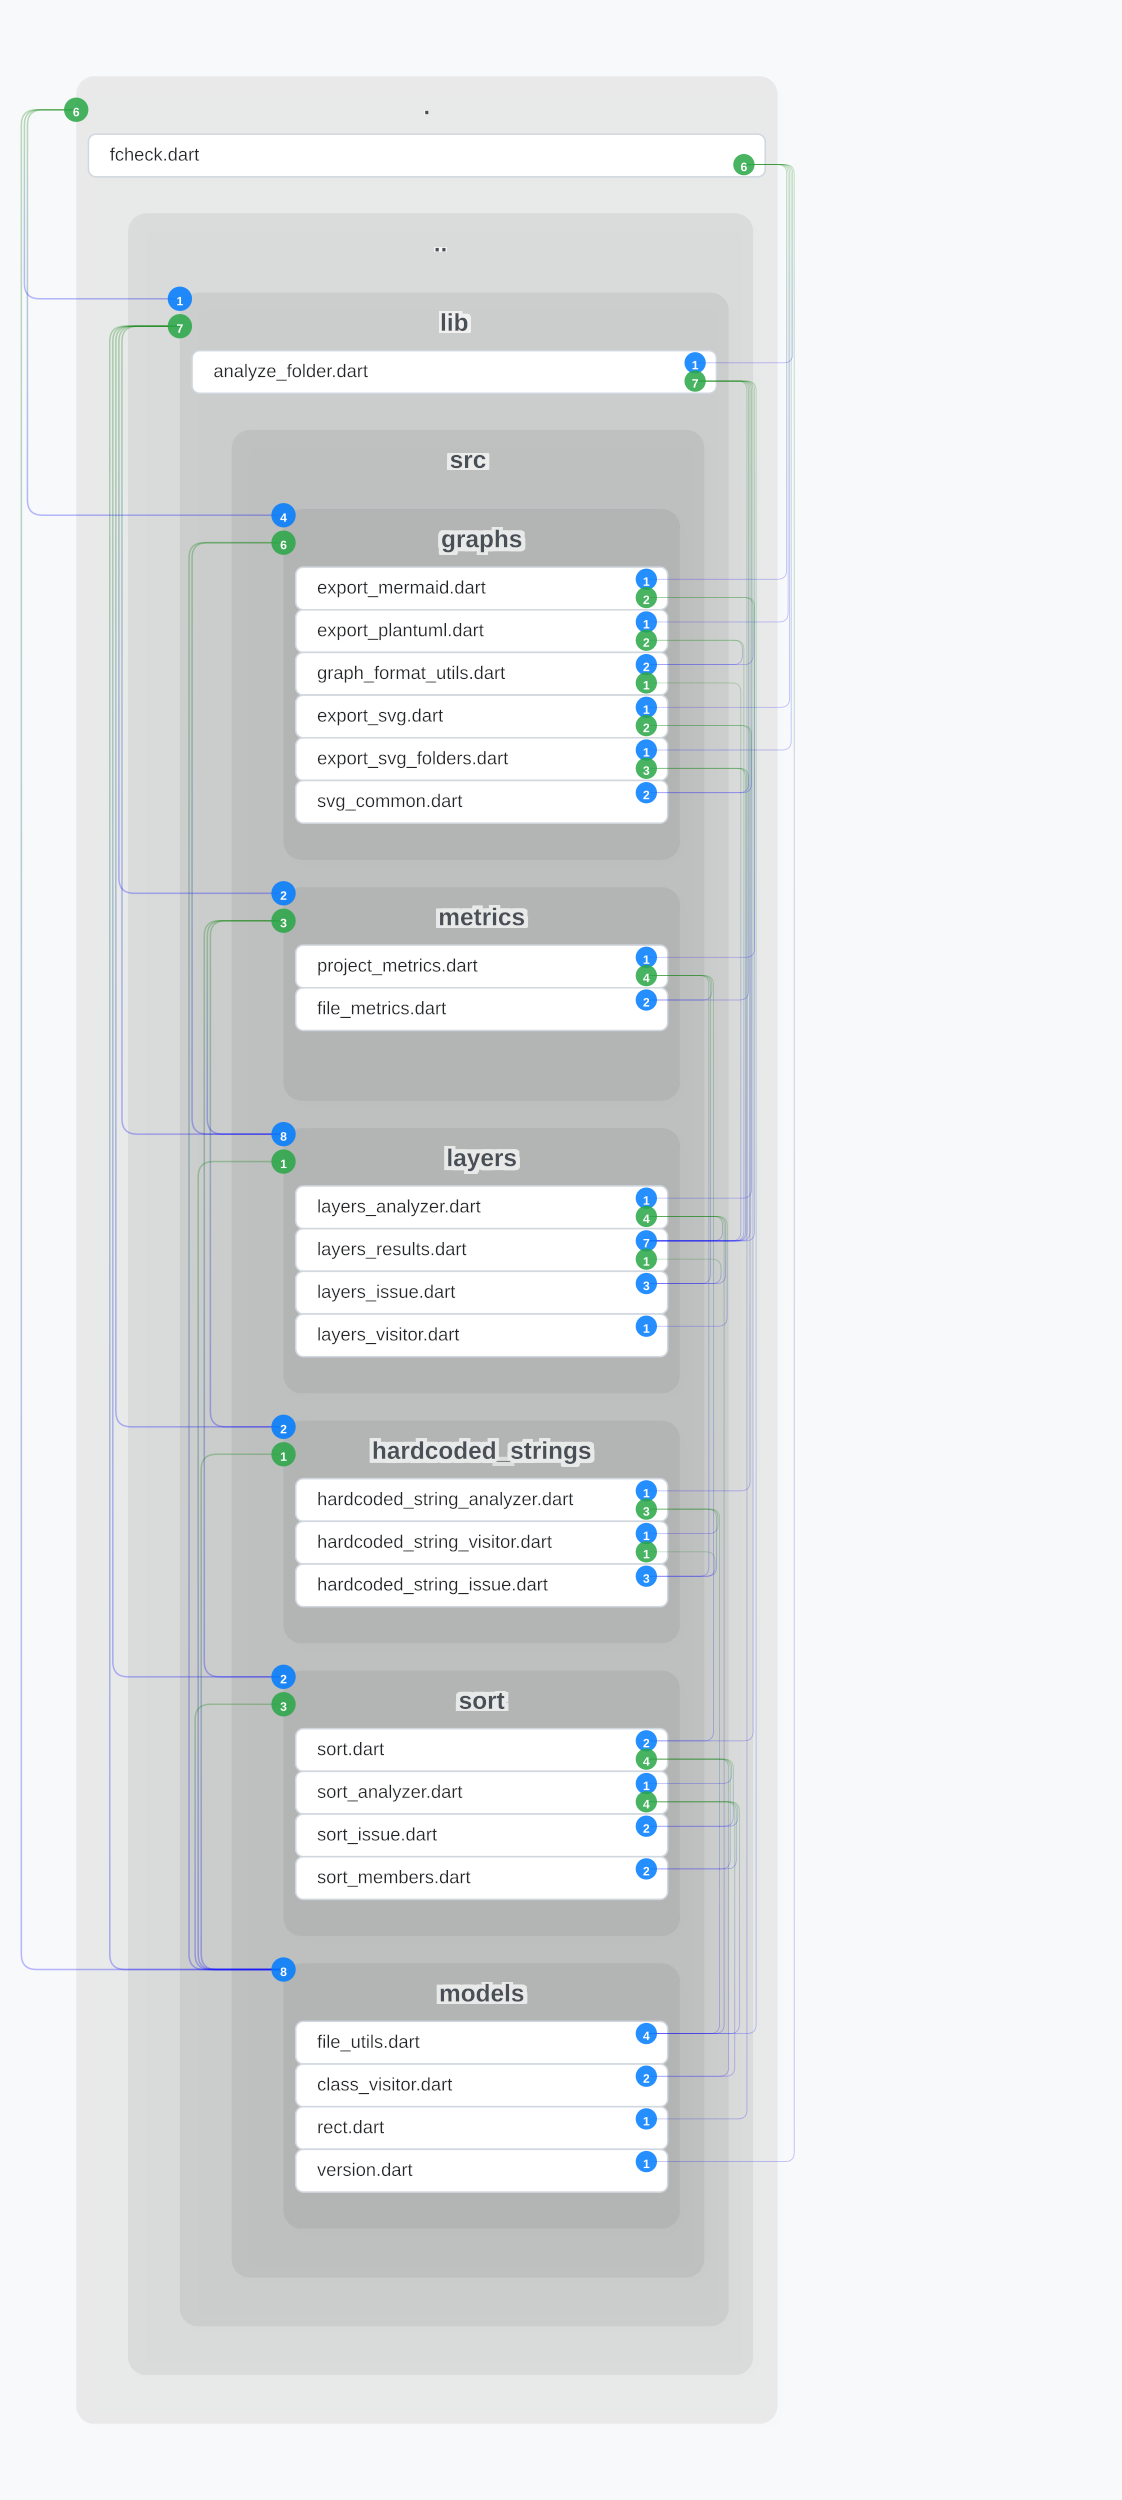
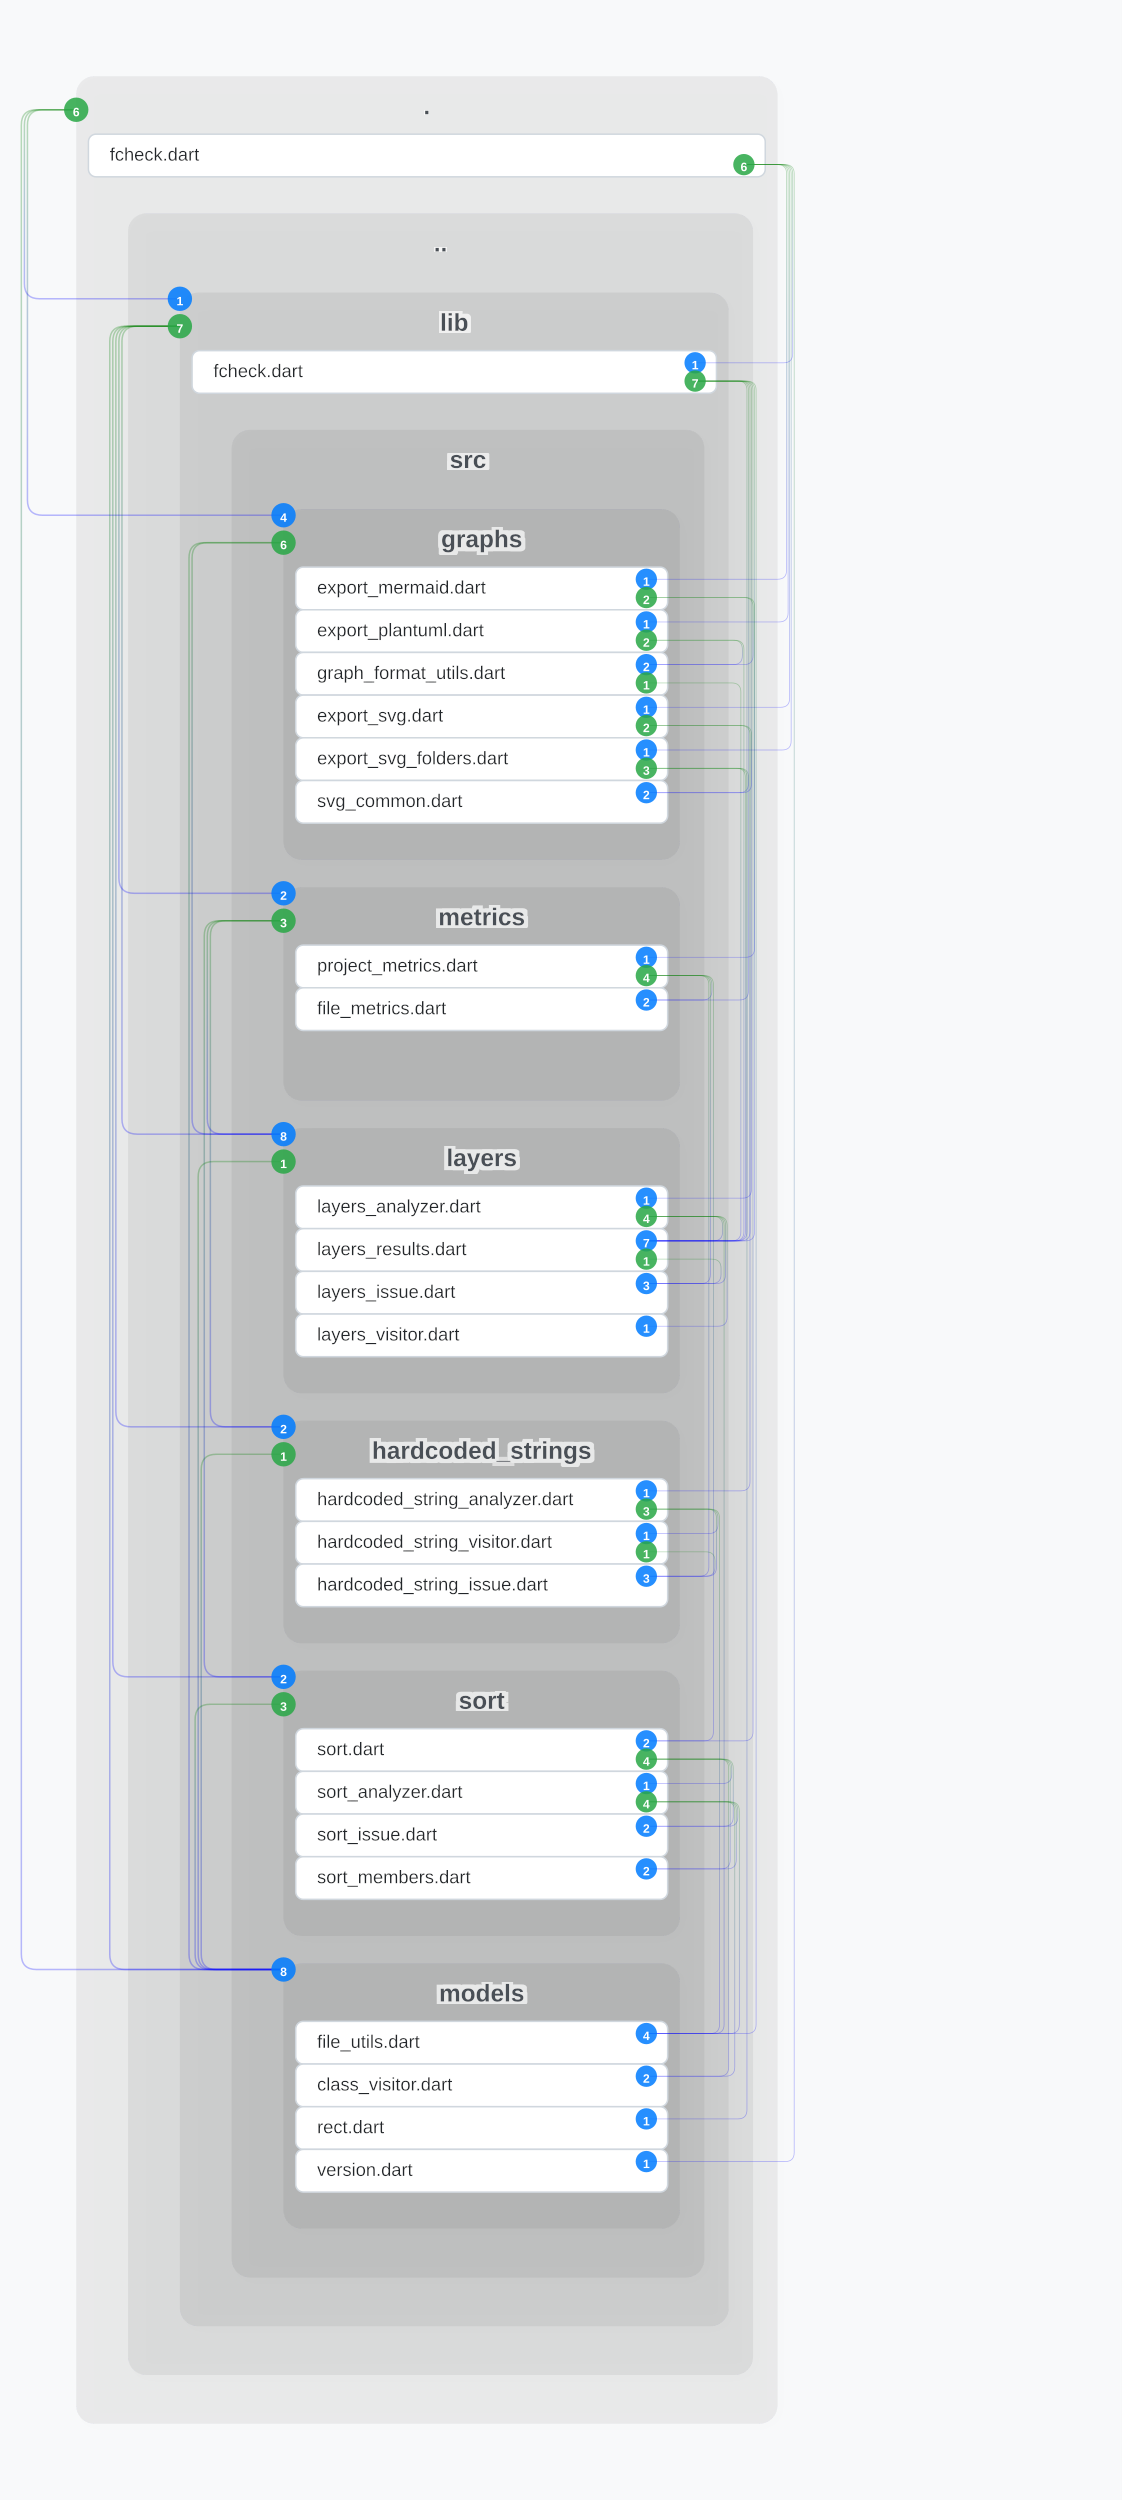
<svg xmlns="http://www.w3.org/2000/svg" width="736.0" height="1640.0" viewBox="0 0 736.0 1640.0" font-family="Arial, Helvetica, sans-serif">
  <defs>
    <filter id="hierarchicalShadow" x="-20%" y="-20%" width="140%" height="140%">
      <feGaussianBlur in="SourceAlpha" stdDeviation="5" />
      <feOffset dx="2" dy="2" result="offsetblur" />
      <feFlood flood-color="rgba(0,0,0,0.1)" flood-opacity="0.8" />
      <feComposite in2="offsetblur" operator="in" />
      <feMerge>
        <feMergeNode />
        <feMergeNode in="SourceGraphic" />
      </feMerge>
    </filter>
    <filter id="outlineWhite">
      <feMorphology in="SourceAlpha" result="DILATED" operator="dilate" radius="2" />
      <feFlood flood-color="white" flood-opacity="0.7" result="WHITE" />
      <feComposite in="WHITE" in2="DILATED" operator="in" result="OUTLINE" />
      <feMerge>
        <feMergeNode in="OUTLINE" />
        <feMergeNode in="SourceGraphic" />
      </feMerge>
    </filter>
    <linearGradient id="hierarchicalEdgeGradient" x1="0%" y1="0%" x2="100%" y2="100%">
      <stop offset="0%" stop-color="#6c757d" stop-opacity="0.4" />
      <stop offset="100%" stop-color="#495057" stop-opacity="0.4" />
    </linearGradient>
    <linearGradient id="edgeGradient" x1="0%" y1="0%" x2="0%" y2="100%">
      <stop offset="0%" stop-color="green" stop-opacity="0.3" />
      <stop offset="100%" stop-color="blue" stop-opacity="0.3" />
    </linearGradient>
  </defs>
  <style>
  .hierarchicalBackground { fill: rgba(52, 58, 64, 0.08); stroke: none; rx: 12; ry: 12; filter: url(#hierarchicalShadow); }
  .hierarchicalBackground:hover { fill: rgba(52, 58, 64, 0.12); }
  .hierarchicalTitle { fill: #495057; font-size: 16px; font-weight: bold; text-anchor: middle; filter: url(#outlineWhite); }
  .hierarchicalMetric { fill: #6c757d; font-size: 12px; font-weight: normal; text-anchor: middle; }
  .hierarchicalItem { fill: #212529; font-size: 12px; font-weight: normal; cursor: pointer; filter: url(#outlineWhite); }
  .hierarchicalItem:hover { fill: #007bff; font-weight: bold; }
  .hierarchicalEdge { fill: none; stroke: url(#hierarchicalEdgeGradient); stroke-width: 1; }
  .hierarchicalEdge:hover { stroke: #007bff; stroke-width: 4; opacity: 1.0; }
  .hierarchicalBadge { font-size: 8px; font-weight: bold; fill: white; text-anchor: middle; dominant-baseline: middle; }
  .hierarchicalBadge { cursor: help; }
  .hierarchicalBadge:hover { opacity: 0.8; }
  .dependencyEdge { fill: none; stroke: url(#edgeGradient); opacity: 0.9; }
  .dependencyEdge:hover { stroke: purple; opacity: 1; }
  .fileEdge { stroke-width: 0.5; }
  .fileEdge:hover { stroke-width: 1; }
  .fileNode { fill: #ffffff; stroke: #d0d7de; stroke-width: 1; }
  g.folderTitleLayer { pointer-events: none; isolation: isolate; }
</style>
  <rect width="100%" height="100%" fill="#f8f9fa" />
  <path d="M 75.0 849.0 C 84.0 849.0, 67.0 849.0, 76.0 849.0" class="hierarchicalEdge" />
  <path d="M 109.0 859.0 C 118.0 859.0, 101.0 859.0, 110.0 859.0" class="hierarchicalEdge" />
  <path d="M 143.0 888.0 C 152.0 888.0, 135.0 888.0, 144.0 888.0" class="hierarchicalEdge" />
  <path d="M 177.0 449.0 C 186.0 449.0, 169.0 449.0, 178.0 449.0" class="hierarchicalEdge" />
  <path d="M 177.0 1375.0 C 186.0 1375.0, 169.0 1375.0, 178.0 1375.0" class="hierarchicalEdge" />
  <path d="M 177.0 827.0 C 186.0 827.0, 169.0 827.0, 178.0 827.0" class="hierarchicalEdge" />
  <path d="M 177.0 652.0 C 186.0 652.0, 169.0 652.0, 178.0 652.0" class="hierarchicalEdge" />
  <path d="M 177.0 1005.0 C 186.0 1005.0, 169.0 1005.0, 178.0 1005.0" class="hierarchicalEdge" />
  <path d="M 177.0 1183.0 C 186.0 1183.0, 169.0 1183.0, 178.0 1183.0" class="hierarchicalEdge" />
  <g class="folderLayer">
    <rect x="50.0" y="50.0" width="460.0" height="1540.0" rx="12" ry="12" class="hierarchicalBackground" />
  </g>
  <g class="folderLayer">
    <rect x="84.0" y="140.0" width="410.0" height="1418.0" rx="12" ry="12" class="hierarchicalBackground" />
  </g>
  <g class="folderLayer">
    <rect x="118.0" y="192.0" width="360.0" height="1334.0" rx="12" ry="12" class="hierarchicalBackground" />
  </g>
  <g class="folderLayer">
    <rect x="152.0" y="282.0" width="310.0" height="1212.0" rx="12" ry="12" class="hierarchicalBackground" />
  </g>
  <g class="folderLayer">
    <rect x="186.0" y="334.0" width="260.0" height="230.0" rx="12" ry="12" class="hierarchicalBackground" />
  </g>
  <g class="folderLayer">
    <rect x="186.0" y="1288.0" width="260.0" height="174.0" rx="12" ry="12" class="hierarchicalBackground" />
  </g>
  <g class="folderLayer">
    <rect x="186.0" y="740.0" width="260.0" height="174.0" rx="12" ry="12" class="hierarchicalBackground" />
  </g>
  <g class="folderLayer">
    <rect x="186.0" y="582.0" width="260.0" height="140.0" rx="12" ry="12" class="hierarchicalBackground" />
  </g>
  <g class="folderLayer">
    <rect x="186.0" y="932.0" width="260.0" height="146.0" rx="12" ry="12" class="hierarchicalBackground" />
  </g>
  <g class="folderLayer">
    <rect x="186.0" y="1096.0" width="260.0" height="174.0" rx="12" ry="12" class="hierarchicalBackground" />
  </g>
  <path d="M 50.0 72.0 H 28.0 Q 18.0 72.0 18.0 82.0 V 328.0 Q 18.0 338.0 28.0 338.0 H 186.0" class="dependencyEdge" />
  <path d="M 50.0 72.0 H 26.0 Q 16.0 72.0 16.0 82.0 V 186.0 Q 16.0 196.0 26.0 196.0 H 118.0" class="dependencyEdge" />
  <path d="M 50.0 72.0 H 24.0 Q 14.0 72.0 14.0 82.0 V 1282.0 Q 14.0 1292.0 24.0 1292.0 H 186.0" class="dependencyEdge" />
  <path d="M 118.0 214.0 H 90.0 Q 80.0 214.0 80.0 224.0 V 734.0 Q 80.0 744.0 90.0 744.0 H 186.0" class="dependencyEdge" />
  <path d="M 118.0 214.0 H 88.0 Q 78.0 214.0 78.0 224.0 V 576.0 Q 78.0 586.0 88.0 586.0 H 186.0" class="dependencyEdge" />
  <path d="M 118.0 214.0 H 86.0 Q 76.0 214.0 76.0 224.0 V 926.0 Q 76.0 936.0 86.0 936.0 H 186.0" class="dependencyEdge" />
  <path d="M 118.0 214.0 H 84.0 Q 74.0 214.0 74.0 224.0 V 1090.0 Q 74.0 1100.0 84.0 1100.0 H 186.0" class="dependencyEdge" />
  <path d="M 118.0 214.0 H 82.0 Q 72.0 214.0 72.0 224.0 V 1282.0 Q 72.0 1292.0 82.0 1292.0 H 186.0" class="dependencyEdge" />
  <path d="M 186.0 604.0 H 148.0 Q 138.0 604.0 138.0 614.0 V 926.0 Q 138.0 936.0 148.0 936.0 H 186.0" class="dependencyEdge" />
  <path d="M 186.0 604.0 H 146.0 Q 136.0 604.0 136.0 614.0 V 734.0 Q 136.0 744.0 146.0 744.0 H 186.0" class="dependencyEdge" />
  <path d="M 186.0 604.0 H 144.0 Q 134.0 604.0 134.0 614.0 V 1090.0 Q 134.0 1100.0 144.0 1100.0 H 186.0" class="dependencyEdge" />
  <path d="M 186.0 954.0 H 142.0 Q 132.0 954.0 132.0 964.0 V 1282.0 Q 132.0 1292.0 142.0 1292.0 H 186.0" class="dependencyEdge" />
  <path d="M 186.0 762.0 H 140.0 Q 130.0 762.0 130.0 772.0 V 1282.0 Q 130.0 1292.0 140.0 1292.0 H 186.0" class="dependencyEdge" />
  <path d="M 186.0 1118.0 H 138.0 Q 128.0 1118.0 128.0 1128.0 V 1282.0 Q 128.0 1292.0 138.0 1292.0 H 186.0" class="dependencyEdge" />
  <path d="M 186.0 356.0 H 136.0 Q 126.0 356.0 126.0 366.0 V 734.0 Q 126.0 744.0 136.0 744.0 H 186.0" class="dependencyEdge" />
  <path d="M 186.0 356.0 H 134.0 Q 124.0 356.0 124.0 366.0 V 1282.0 Q 124.0 1292.0 134.0 1292.0 H 186.0" class="dependencyEdge" />
  <g class="hierarchicalBadge">
    <circle cx="50.0" cy="72.0" r="8.0" fill="#28a745" opacity="0.85" />
    <text x="50.0" y="74.0">6</text>
  </g>
  <g class="hierarchicalBadge">
    <circle cx="118.0" cy="196.0" r="8.0" fill="#007bff" opacity="0.85" />
    <text x="118.0" y="198.0">1</text>
  </g>
  <g class="hierarchicalBadge">
    <circle cx="118.0" cy="214.0" r="8.0" fill="#28a745" opacity="0.85" />
    <text x="118.0" y="216.0">7</text>
  </g>
  <g class="hierarchicalBadge">
    <circle cx="186.0" cy="338.0" r="8.0" fill="#007bff" opacity="0.85" />
    <text x="186.0" y="340.0">4</text>
  </g>
  <g class="hierarchicalBadge">
    <circle cx="186.0" cy="356.0" r="8.0" fill="#28a745" opacity="0.85" />
    <text x="186.0" y="358.0">6</text>
  </g>
  <g class="hierarchicalBadge">
    <circle cx="186.0" cy="1292.0" r="8.0" fill="#007bff" opacity="0.85" />
    <text x="186.0" y="1294.0">8</text>
  </g>
  <g class="hierarchicalBadge">
    <circle cx="186.0" cy="744.0" r="8.0" fill="#007bff" opacity="0.85" />
    <text x="186.0" y="746.0">8</text>
  </g>
  <g class="hierarchicalBadge">
    <circle cx="186.0" cy="762.0" r="8.0" fill="#28a745" opacity="0.85" />
    <text x="186.0" y="764.0">1</text>
  </g>
  <g class="hierarchicalBadge">
    <circle cx="186.0" cy="586.0" r="8.0" fill="#007bff" opacity="0.85" />
    <text x="186.0" y="588.0">2</text>
  </g>
  <g class="hierarchicalBadge">
    <circle cx="186.0" cy="604.0" r="8.0" fill="#28a745" opacity="0.85" />
    <text x="186.0" y="606.0">3</text>
  </g>
  <g class="hierarchicalBadge">
    <circle cx="186.0" cy="936.0" r="8.0" fill="#007bff" opacity="0.85" />
    <text x="186.0" y="938.0">2</text>
  </g>
  <g class="hierarchicalBadge">
    <circle cx="186.0" cy="954.0" r="8.0" fill="#28a745" opacity="0.85" />
    <text x="186.0" y="956.0">1</text>
  </g>
  <g class="hierarchicalBadge">
    <circle cx="186.0" cy="1100.0" r="8.0" fill="#007bff" opacity="0.85" />
    <text x="186.0" y="1102.0">2</text>
  </g>
  <g class="hierarchicalBadge">
    <circle cx="186.0" cy="1118.0" r="8.0" fill="#28a745" opacity="0.85" />
    <text x="186.0" y="1120.0">3</text>
  </g>
  <rect x="194.0" y="372.0" width="244.0" height="28.0" rx="5" ry="5" class="fileNode" />
  <rect x="194.0" y="400.0" width="244.0" height="28.0" rx="5" ry="5" class="fileNode" />
  <rect x="194.0" y="428.0" width="244.0" height="28.0" rx="5" ry="5" class="fileNode" />
  <rect x="194.0" y="456.0" width="244.0" height="28.0" rx="5" ry="5" class="fileNode" />
  <rect x="194.0" y="484.0" width="244.0" height="28.0" rx="5" ry="5" class="fileNode" />
  <rect x="194.0" y="512.0" width="244.0" height="28.0" rx="5" ry="5" class="fileNode" />
  <rect x="194.0" y="1326.0" width="244.0" height="28.0" rx="5" ry="5" class="fileNode" />
  <rect x="194.0" y="1354.0" width="244.0" height="28.0" rx="5" ry="5" class="fileNode" />
  <rect x="194.0" y="1382.0" width="244.0" height="28.0" rx="5" ry="5" class="fileNode" />
  <rect x="194.0" y="1410.0" width="244.0" height="28.0" rx="5" ry="5" class="fileNode" />
  <rect x="194.0" y="778.0" width="244.0" height="28.0" rx="5" ry="5" class="fileNode" />
  <rect x="194.0" y="806.0" width="244.0" height="28.0" rx="5" ry="5" class="fileNode" />
  <rect x="194.0" y="834.0" width="244.0" height="28.0" rx="5" ry="5" class="fileNode" />
  <rect x="194.0" y="862.0" width="244.0" height="28.0" rx="5" ry="5" class="fileNode" />
  <rect x="194.0" y="620.0" width="244.0" height="28.0" rx="5" ry="5" class="fileNode" />
  <rect x="194.0" y="648.0" width="244.0" height="28.0" rx="5" ry="5" class="fileNode" />
  <rect x="194.0" y="970.0" width="244.0" height="28.0" rx="5" ry="5" class="fileNode" />
  <rect x="194.0" y="998.0" width="244.0" height="28.0" rx="5" ry="5" class="fileNode" />
  <rect x="194.0" y="1026.0" width="244.0" height="28.0" rx="5" ry="5" class="fileNode" />
  <rect x="194.0" y="1134.0" width="244.0" height="28.0" rx="5" ry="5" class="fileNode" />
  <rect x="194.0" y="1162.0" width="244.0" height="28.0" rx="5" ry="5" class="fileNode" />
  <rect x="194.0" y="1190.0" width="244.0" height="28.0" rx="5" ry="5" class="fileNode" />
  <rect x="194.0" y="1218.0" width="244.0" height="28.0" rx="5" ry="5" class="fileNode" />
  <rect x="126.0" y="230.0" width="344.0" height="28.0" rx="5" ry="5" class="fileNode" />
  <rect x="58.0" y="88.0" width="444.0" height="28.0" rx="5" ry="5" class="fileNode" />
  <path d="M 488.0 108.0 H 510.0 Q 516.0 108.0 516.0 114.0 V 374.0 Q 516.0 380.0 510.0 380.0 H 424.0" class="dependencyEdge fileEdge" />
  <path d="M 488.0 108.0 H 511.0 Q 517.0 108.0 517.0 114.0 V 402.0 Q 517.0 408.0 511.0 408.0 H 424.0" class="dependencyEdge fileEdge" />
  <path d="M 488.0 108.0 H 512.0 Q 518.0 108.0 518.0 114.0 V 458.0 Q 518.0 464.0 512.0 464.0 H 424.0" class="dependencyEdge fileEdge" />
  <path d="M 488.0 108.0 H 513.0 Q 519.0 108.0 519.0 114.0 V 486.0 Q 519.0 492.0 513.0 492.0 H 424.0" class="dependencyEdge fileEdge" />
  <path d="M 488.0 108.0 H 514.0 Q 520.0 108.0 520.0 114.0 V 232.0 Q 520.0 238.0 514.0 238.0 H 456.0" class="dependencyEdge fileEdge" />
  <path d="M 488.0 108.0 H 515.0 Q 521.0 108.0 521.0 114.0 V 1412.0 Q 521.0 1418.0 515.0 1418.0 H 424.0" class="dependencyEdge fileEdge" />
  <path d="M 456.0 250.0 H 484.0 Q 490.0 250.0 490.0 256.0 V 808.0 Q 490.0 814.0 484.0 814.0 H 424.0" class="dependencyEdge fileEdge" />
  <path d="M 456.0 250.0 H 485.0 Q 491.0 250.0 491.0 256.0 V 650.0 Q 491.0 656.0 485.0 656.0 H 424.0" class="dependencyEdge fileEdge" />
  <path d="M 456.0 250.0 H 486.0 Q 492.0 250.0 492.0 256.0 V 972.0 Q 492.0 978.0 486.0 978.0 H 424.0" class="dependencyEdge fileEdge" />
  <path d="M 456.0 250.0 H 487.0 Q 493.0 250.0 493.0 256.0 V 780.0 Q 493.0 786.0 487.0 786.0 H 424.0" class="dependencyEdge fileEdge" />
  <path d="M 456.0 250.0 H 488.0 Q 494.0 250.0 494.0 256.0 V 1136.0 Q 494.0 1142.0 488.0 1142.0 H 424.0" class="dependencyEdge fileEdge" />
  <path d="M 456.0 250.0 H 489.0 Q 495.0 250.0 495.0 256.0 V 622.0 Q 495.0 628.0 489.0 628.0 H 424.0" class="dependencyEdge fileEdge" />
  <path d="M 456.0 250.0 H 490.0 Q 496.0 250.0 496.0 256.0 V 1328.0 Q 496.0 1334.0 490.0 1334.0 H 424.0" class="dependencyEdge fileEdge" />
  <path d="M 424.0 640.0 H 459.0 Q 465.0 640.0 465.0 646.0 V 1028.0 Q 465.0 1034.0 459.0 1034.0 H 424.0" class="dependencyEdge fileEdge" />
  <path d="M 424.0 640.0 H 460.0 Q 466.0 640.0 466.0 646.0 V 836.0 Q 466.0 842.0 460.0 842.0 H 424.0" class="dependencyEdge fileEdge" />
  <path d="M 424.0 640.0 H 461.0 Q 467.0 640.0 467.0 646.0 V 650.0 Q 467.0 656.0 461.0 656.0 H 424.0" class="dependencyEdge fileEdge" />
  <path d="M 424.0 640.0 H 462.0 Q 468.0 640.0 468.0 646.0 V 1136.0 Q 468.0 1142.0 462.0 1142.0 H 424.0" class="dependencyEdge fileEdge" />
  <path d="M 424.0 1018.0 H 463.0 Q 469.0 1018.0 469.0 1024.0 V 1028.0 Q 469.0 1034.0 463.0 1034.0 H 424.0" class="dependencyEdge fileEdge" />
  <path d="M 424.0 990.0 H 464.0 Q 470.0 990.0 470.0 996.0 V 1028.0 Q 470.0 1034.0 464.0 1034.0 H 424.0" class="dependencyEdge fileEdge" />
  <path d="M 424.0 990.0 H 465.0 Q 471.0 990.0 471.0 996.0 V 1000.0 Q 471.0 1006.0 465.0 1006.0 H 424.0" class="dependencyEdge fileEdge" />
  <path d="M 424.0 990.0 H 466.0 Q 472.0 990.0 472.0 996.0 V 1328.0 Q 472.0 1334.0 466.0 1334.0 H 424.0" class="dependencyEdge fileEdge" />
  <path d="M 424.0 826.0 H 467.0 Q 473.0 826.0 473.0 832.0 V 836.0 Q 473.0 842.0 467.0 842.0 H 424.0" class="dependencyEdge fileEdge" />
  <path d="M 424.0 798.0 H 468.0 Q 474.0 798.0 474.0 804.0 V 808.0 Q 474.0 814.0 468.0 814.0 H 424.0" class="dependencyEdge fileEdge" />
  <path d="M 424.0 798.0 H 469.0 Q 475.0 798.0 475.0 804.0 V 1328.0 Q 475.0 1334.0 469.0 1334.0 H 424.0" class="dependencyEdge fileEdge" />
  <path d="M 424.0 798.0 H 470.0 Q 476.0 798.0 476.0 804.0 V 836.0 Q 476.0 842.0 470.0 842.0 H 424.0" class="dependencyEdge fileEdge" />
  <path d="M 424.0 798.0 H 471.0 Q 477.0 798.0 477.0 804.0 V 864.0 Q 477.0 870.0 471.0 870.0 H 424.0" class="dependencyEdge fileEdge" />
  <path d="M 424.0 1154.0 H 472.0 Q 478.0 1154.0 478.0 1160.0 V 1356.0 Q 478.0 1362.0 472.0 1362.0 H 424.0" class="dependencyEdge fileEdge" />
  <path d="M 424.0 1154.0 H 473.0 Q 479.0 1154.0 479.0 1160.0 V 1220.0 Q 479.0 1226.0 473.0 1226.0 H 424.0" class="dependencyEdge fileEdge" />
  <path d="M 424.0 1154.0 H 474.0 Q 480.0 1154.0 480.0 1160.0 V 1164.0 Q 480.0 1170.0 474.0 1170.0 H 424.0" class="dependencyEdge fileEdge" />
  <path d="M 424.0 1154.0 H 475.0 Q 481.0 1154.0 481.0 1160.0 V 1192.0 Q 481.0 1198.0 475.0 1198.0 H 424.0" class="dependencyEdge fileEdge" />
  <path d="M 424.0 1182.0 H 476.0 Q 482.0 1182.0 482.0 1188.0 V 1356.0 Q 482.0 1362.0 476.0 1362.0 H 424.0" class="dependencyEdge fileEdge" />
  <path d="M 424.0 1182.0 H 477.0 Q 483.0 1182.0 483.0 1188.0 V 1220.0 Q 483.0 1226.0 477.0 1226.0 H 424.0" class="dependencyEdge fileEdge" />
  <path d="M 424.0 1182.0 H 478.0 Q 484.0 1182.0 484.0 1188.0 V 1192.0 Q 484.0 1198.0 478.0 1198.0 H 424.0" class="dependencyEdge fileEdge" />
  <path d="M 424.0 1182.0 H 479.0 Q 485.0 1182.0 485.0 1188.0 V 1328.0 Q 485.0 1334.0 479.0 1334.0 H 424.0" class="dependencyEdge fileEdge" />
  <path d="M 424.0 448.0 H 480.0 Q 486.0 448.0 486.0 454.0 V 808.0 Q 486.0 814.0 480.0 814.0 H 424.0" class="dependencyEdge fileEdge" />
  <path d="M 424.0 420.0 H 481.0 Q 487.0 420.0 487.0 426.0 V 430.0 Q 487.0 436.0 481.0 436.0 H 424.0" class="dependencyEdge fileEdge" />
  <path d="M 424.0 420.0 H 482.0 Q 488.0 420.0 488.0 426.0 V 808.0 Q 488.0 814.0 482.0 814.0 H 424.0" class="dependencyEdge fileEdge" />
  <path d="M 424.0 504.0 H 483.0 Q 489.0 504.0 489.0 510.0 V 808.0 Q 489.0 814.0 483.0 814.0 H 424.0" class="dependencyEdge fileEdge" />
  <path d="M 424.0 504.0 H 484.0 Q 490.0 504.0 490.0 510.0 V 1384.0 Q 490.0 1390.0 484.0 1390.0 H 424.0" class="dependencyEdge fileEdge" />
  <path d="M 424.0 504.0 H 485.0 Q 491.0 504.0 491.0 510.0 V 514.0 Q 491.0 520.0 485.0 520.0 H 424.0" class="dependencyEdge fileEdge" />
  <path d="M 424.0 476.0 H 486.0 Q 492.0 476.0 492.0 482.0 V 808.0 Q 492.0 814.0 486.0 814.0 H 424.0" class="dependencyEdge fileEdge" />
  <path d="M 424.0 476.0 H 487.0 Q 493.0 476.0 493.0 482.0 V 514.0 Q 493.0 520.0 487.0 520.0 H 424.0" class="dependencyEdge fileEdge" />
  <path d="M 424.0 392.0 H 488.0 Q 494.0 392.0 494.0 398.0 V 430.0 Q 494.0 436.0 488.0 436.0 H 424.0" class="dependencyEdge fileEdge" />
  <path d="M 424.0 392.0 H 489.0 Q 495.0 392.0 495.0 398.0 V 808.0 Q 495.0 814.0 489.0 814.0 H 424.0" class="dependencyEdge fileEdge" />
  <g class="hierarchicalBadge">
    <circle cx="424.0" cy="380.0" r="7.0" fill="#007bff" opacity="0.85" />
    <text x="424.0" y="382.0">1</text>
  </g>
  <g class="hierarchicalBadge">
    <circle cx="424.0" cy="392.0" r="7.0" fill="#28a745" opacity="0.85" />
    <text x="424.0" y="394.0">2</text>
  </g>
  <text x="208.0" y="386.0" text-anchor="start" dominant-baseline="middle" class="hierarchicalItem">export_mermaid.dart</text>
  <g class="hierarchicalBadge">
    <circle cx="424.0" cy="408.0" r="7.0" fill="#007bff" opacity="0.85" />
    <text x="424.0" y="410.0">1</text>
  </g>
  <g class="hierarchicalBadge">
    <circle cx="424.0" cy="420.0" r="7.0" fill="#28a745" opacity="0.85" />
    <text x="424.0" y="422.0">2</text>
  </g>
  <text x="208.0" y="414.0" text-anchor="start" dominant-baseline="middle" class="hierarchicalItem">export_plantuml.dart</text>
  <g class="hierarchicalBadge">
    <circle cx="424.0" cy="436.0" r="7.0" fill="#007bff" opacity="0.85" />
    <text x="424.0" y="438.0">2</text>
  </g>
  <g class="hierarchicalBadge">
    <circle cx="424.0" cy="448.0" r="7.0" fill="#28a745" opacity="0.85" />
    <text x="424.0" y="450.0">1</text>
  </g>
  <text x="208.0" y="442.0" text-anchor="start" dominant-baseline="middle" class="hierarchicalItem">graph_format_utils.dart</text>
  <g class="hierarchicalBadge">
    <circle cx="424.0" cy="464.0" r="7.0" fill="#007bff" opacity="0.85" />
    <text x="424.0" y="466.0">1</text>
  </g>
  <g class="hierarchicalBadge">
    <circle cx="424.0" cy="476.0" r="7.0" fill="#28a745" opacity="0.85" />
    <text x="424.0" y="478.0">2</text>
  </g>
  <text x="208.0" y="470.0" text-anchor="start" dominant-baseline="middle" class="hierarchicalItem">export_svg.dart</text>
  <g class="hierarchicalBadge">
    <circle cx="424.0" cy="492.0" r="7.0" fill="#007bff" opacity="0.85" />
    <text x="424.0" y="494.0">1</text>
  </g>
  <g class="hierarchicalBadge">
    <circle cx="424.0" cy="504.0" r="7.0" fill="#28a745" opacity="0.85" />
    <text x="424.0" y="506.0">3</text>
  </g>
  <text x="208.0" y="498.0" text-anchor="start" dominant-baseline="middle" class="hierarchicalItem">export_svg_folders.dart</text>
  <g class="hierarchicalBadge">
    <circle cx="424.0" cy="520.0" r="7.0" fill="#007bff" opacity="0.85" />
    <text x="424.0" y="522.0">2</text>
  </g>
  <text x="208.0" y="526.0" text-anchor="start" dominant-baseline="middle" class="hierarchicalItem">svg_common.dart</text>
  <g class="hierarchicalBadge">
    <circle cx="424.0" cy="1334.0" r="7.0" fill="#007bff" opacity="0.85" />
    <text x="424.0" y="1336.0">4</text>
  </g>
  <text x="208.0" y="1340.0" text-anchor="start" dominant-baseline="middle" class="hierarchicalItem">file_utils.dart</text>
  <g class="hierarchicalBadge">
    <circle cx="424.0" cy="1362.0" r="7.0" fill="#007bff" opacity="0.85" />
    <text x="424.0" y="1364.0">2</text>
  </g>
  <text x="208.0" y="1368.0" text-anchor="start" dominant-baseline="middle" class="hierarchicalItem">class_visitor.dart</text>
  <g class="hierarchicalBadge">
    <circle cx="424.0" cy="1390.0" r="7.0" fill="#007bff" opacity="0.85" />
    <text x="424.0" y="1392.0">1</text>
  </g>
  <text x="208.0" y="1396.0" text-anchor="start" dominant-baseline="middle" class="hierarchicalItem">rect.dart</text>
  <g class="hierarchicalBadge">
    <circle cx="424.0" cy="1418.0" r="7.0" fill="#007bff" opacity="0.85" />
    <text x="424.0" y="1420.0">1</text>
  </g>
  <text x="208.0" y="1424.0" text-anchor="start" dominant-baseline="middle" class="hierarchicalItem">version.dart</text>
  <g class="hierarchicalBadge">
    <circle cx="424.0" cy="786.0" r="7.0" fill="#007bff" opacity="0.85" />
    <text x="424.0" y="788.0">1</text>
  </g>
  <g class="hierarchicalBadge">
    <circle cx="424.0" cy="798.0" r="7.0" fill="#28a745" opacity="0.85" />
    <text x="424.0" y="800.0">4</text>
  </g>
  <text x="208.0" y="792.0" text-anchor="start" dominant-baseline="middle" class="hierarchicalItem">layers_analyzer.dart</text>
  <g class="hierarchicalBadge">
    <circle cx="424.0" cy="814.0" r="7.0" fill="#007bff" opacity="0.85" />
    <text x="424.0" y="816.0">7</text>
  </g>
  <g class="hierarchicalBadge">
    <circle cx="424.0" cy="826.0" r="7.0" fill="#28a745" opacity="0.85" />
    <text x="424.0" y="828.0">1</text>
  </g>
  <text x="208.0" y="820.0" text-anchor="start" dominant-baseline="middle" class="hierarchicalItem">layers_results.dart</text>
  <g class="hierarchicalBadge">
    <circle cx="424.0" cy="842.0" r="7.0" fill="#007bff" opacity="0.85" />
    <text x="424.0" y="844.0">3</text>
  </g>
  <text x="208.0" y="848.0" text-anchor="start" dominant-baseline="middle" class="hierarchicalItem">layers_issue.dart</text>
  <g class="hierarchicalBadge">
    <circle cx="424.0" cy="870.0" r="7.0" fill="#007bff" opacity="0.85" />
    <text x="424.0" y="872.0">1</text>
  </g>
  <text x="208.0" y="876.0" text-anchor="start" dominant-baseline="middle" class="hierarchicalItem">layers_visitor.dart</text>
  <g class="hierarchicalBadge">
    <circle cx="424.0" cy="628.0" r="7.0" fill="#007bff" opacity="0.85" />
    <text x="424.0" y="630.0">1</text>
  </g>
  <g class="hierarchicalBadge">
    <circle cx="424.0" cy="640.0" r="7.0" fill="#28a745" opacity="0.85" />
    <text x="424.0" y="642.0">4</text>
  </g>
  <text x="208.0" y="634.0" text-anchor="start" dominant-baseline="middle" class="hierarchicalItem">project_metrics.dart</text>
  <g class="hierarchicalBadge">
    <circle cx="424.0" cy="656.0" r="7.0" fill="#007bff" opacity="0.85" />
    <text x="424.0" y="658.0">2</text>
  </g>
  <text x="208.0" y="662.0" text-anchor="start" dominant-baseline="middle" class="hierarchicalItem">file_metrics.dart</text>
  <g class="hierarchicalBadge">
    <circle cx="424.0" cy="978.0" r="7.0" fill="#007bff" opacity="0.85" />
    <text x="424.0" y="980.0">1</text>
  </g>
  <g class="hierarchicalBadge">
    <circle cx="424.0" cy="990.0" r="7.0" fill="#28a745" opacity="0.85" />
    <text x="424.0" y="992.0">3</text>
  </g>
  <text x="208.0" y="984.0" text-anchor="start" dominant-baseline="middle" class="hierarchicalItem">hardcoded_string_analyzer.dart</text>
  <g class="hierarchicalBadge">
    <circle cx="424.0" cy="1006.0" r="7.0" fill="#007bff" opacity="0.85" />
    <text x="424.0" y="1008.0">1</text>
  </g>
  <g class="hierarchicalBadge">
    <circle cx="424.0" cy="1018.0" r="7.0" fill="#28a745" opacity="0.85" />
    <text x="424.0" y="1020.0">1</text>
  </g>
  <text x="208.0" y="1012.0" text-anchor="start" dominant-baseline="middle" class="hierarchicalItem">hardcoded_string_visitor.dart</text>
  <g class="hierarchicalBadge">
    <circle cx="424.0" cy="1034.0" r="7.0" fill="#007bff" opacity="0.85" />
    <text x="424.0" y="1036.0">3</text>
  </g>
  <text x="208.0" y="1040.0" text-anchor="start" dominant-baseline="middle" class="hierarchicalItem">hardcoded_string_issue.dart</text>
  <g class="hierarchicalBadge">
    <circle cx="424.0" cy="1142.0" r="7.0" fill="#007bff" opacity="0.85" />
    <text x="424.0" y="1144.0">2</text>
  </g>
  <g class="hierarchicalBadge">
    <circle cx="424.0" cy="1154.0" r="7.0" fill="#28a745" opacity="0.85" />
    <text x="424.0" y="1156.0">4</text>
  </g>
  <text x="208.0" y="1148.0" text-anchor="start" dominant-baseline="middle" class="hierarchicalItem">sort.dart</text>
  <g class="hierarchicalBadge">
    <circle cx="424.0" cy="1170.0" r="7.0" fill="#007bff" opacity="0.85" />
    <text x="424.0" y="1172.0">1</text>
  </g>
  <g class="hierarchicalBadge">
    <circle cx="424.0" cy="1182.0" r="7.0" fill="#28a745" opacity="0.85" />
    <text x="424.0" y="1184.0">4</text>
  </g>
  <text x="208.0" y="1176.0" text-anchor="start" dominant-baseline="middle" class="hierarchicalItem">sort_analyzer.dart</text>
  <g class="hierarchicalBadge">
    <circle cx="424.0" cy="1198.0" r="7.0" fill="#007bff" opacity="0.85" />
    <text x="424.0" y="1200.0">2</text>
  </g>
  <text x="208.0" y="1204.0" text-anchor="start" dominant-baseline="middle" class="hierarchicalItem">sort_issue.dart</text>
  <g class="hierarchicalBadge">
    <circle cx="424.0" cy="1226.0" r="7.0" fill="#007bff" opacity="0.85" />
    <text x="424.0" y="1228.0">2</text>
  </g>
  <text x="208.0" y="1232.0" text-anchor="start" dominant-baseline="middle" class="hierarchicalItem">sort_members.dart</text>
  <g class="hierarchicalBadge">
    <circle cx="456.0" cy="238.0" r="7.0" fill="#007bff" opacity="0.85" />
    <text x="456.0" y="240.0">1</text>
  </g>
  <g class="hierarchicalBadge">
    <circle cx="456.0" cy="250.0" r="7.0" fill="#28a745" opacity="0.85" />
    <text x="456.0" y="252.0">7</text>
  </g>
-   <text x="140.0" y="244.0" text-anchor="start" dominant-baseline="middle" class="hierarchicalItem">analyze_folder.dart</text>
+   <text x="140.0" y="244.0" text-anchor="start" dominant-baseline="middle" class="hierarchicalItem">fcheck.dart</text>
  <g class="hierarchicalBadge">
    <circle cx="488.0" cy="108.0" r="7.0" fill="#28a745" opacity="0.85" />
    <text x="488.0" y="110.0">6</text>
  </g>
  <text x="72.0" y="102.0" text-anchor="start" dominant-baseline="middle" class="hierarchicalItem">fcheck.dart</text>
  <g class="folderTitleLayer">
    <text x="280.0" y="75.0" class="hierarchicalTitle">.</text>
    <text x="289.0" y="165.0" class="hierarchicalTitle">  ..</text>
    <text x="298.0" y="217.0" class="hierarchicalTitle">    lib</text>
    <text x="307.0" y="307.0" class="hierarchicalTitle">      src</text>
    <text x="316.0" y="359.0" class="hierarchicalTitle">        graphs</text>
    <text x="316.0" y="1313.0" class="hierarchicalTitle">        models</text>
    <text x="316.0" y="765.0" class="hierarchicalTitle">        layers</text>
    <text x="316.0" y="607.0" class="hierarchicalTitle">        metrics</text>
    <text x="316.0" y="957.0" class="hierarchicalTitle">        hardcoded_strings</text>
    <text x="316.0" y="1121.0" class="hierarchicalTitle">        sort</text>
  </g>
</svg>
